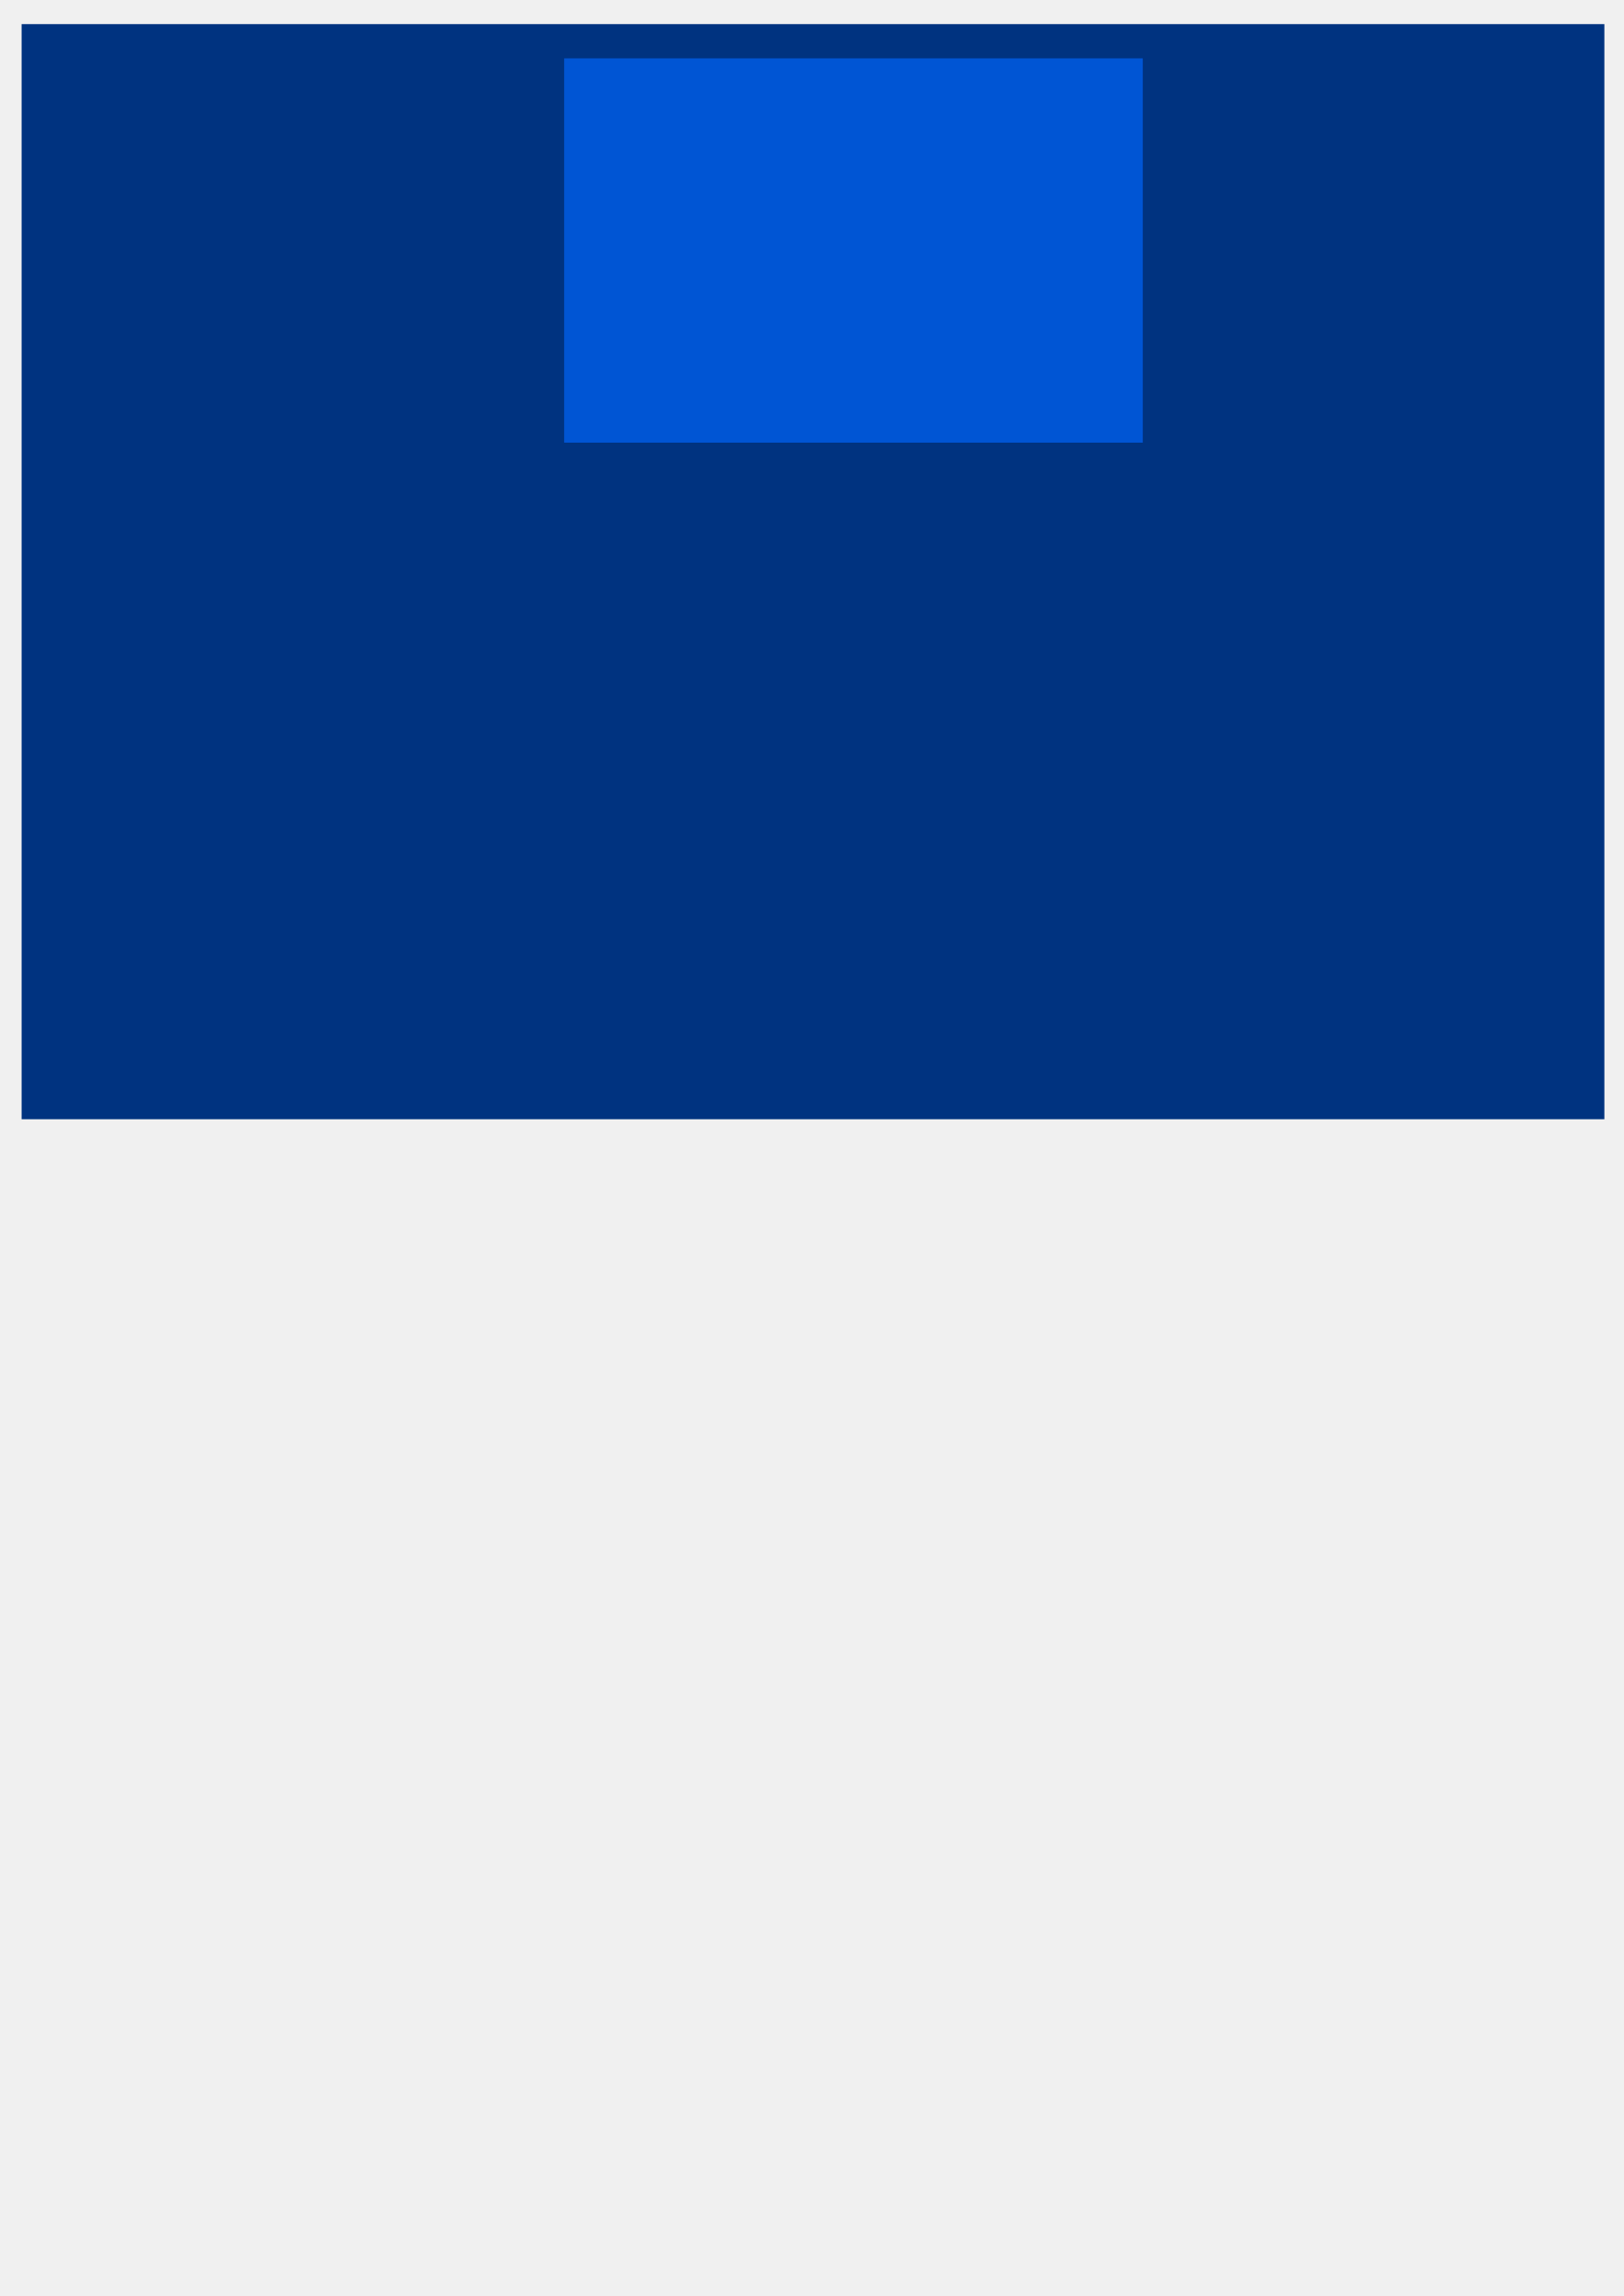
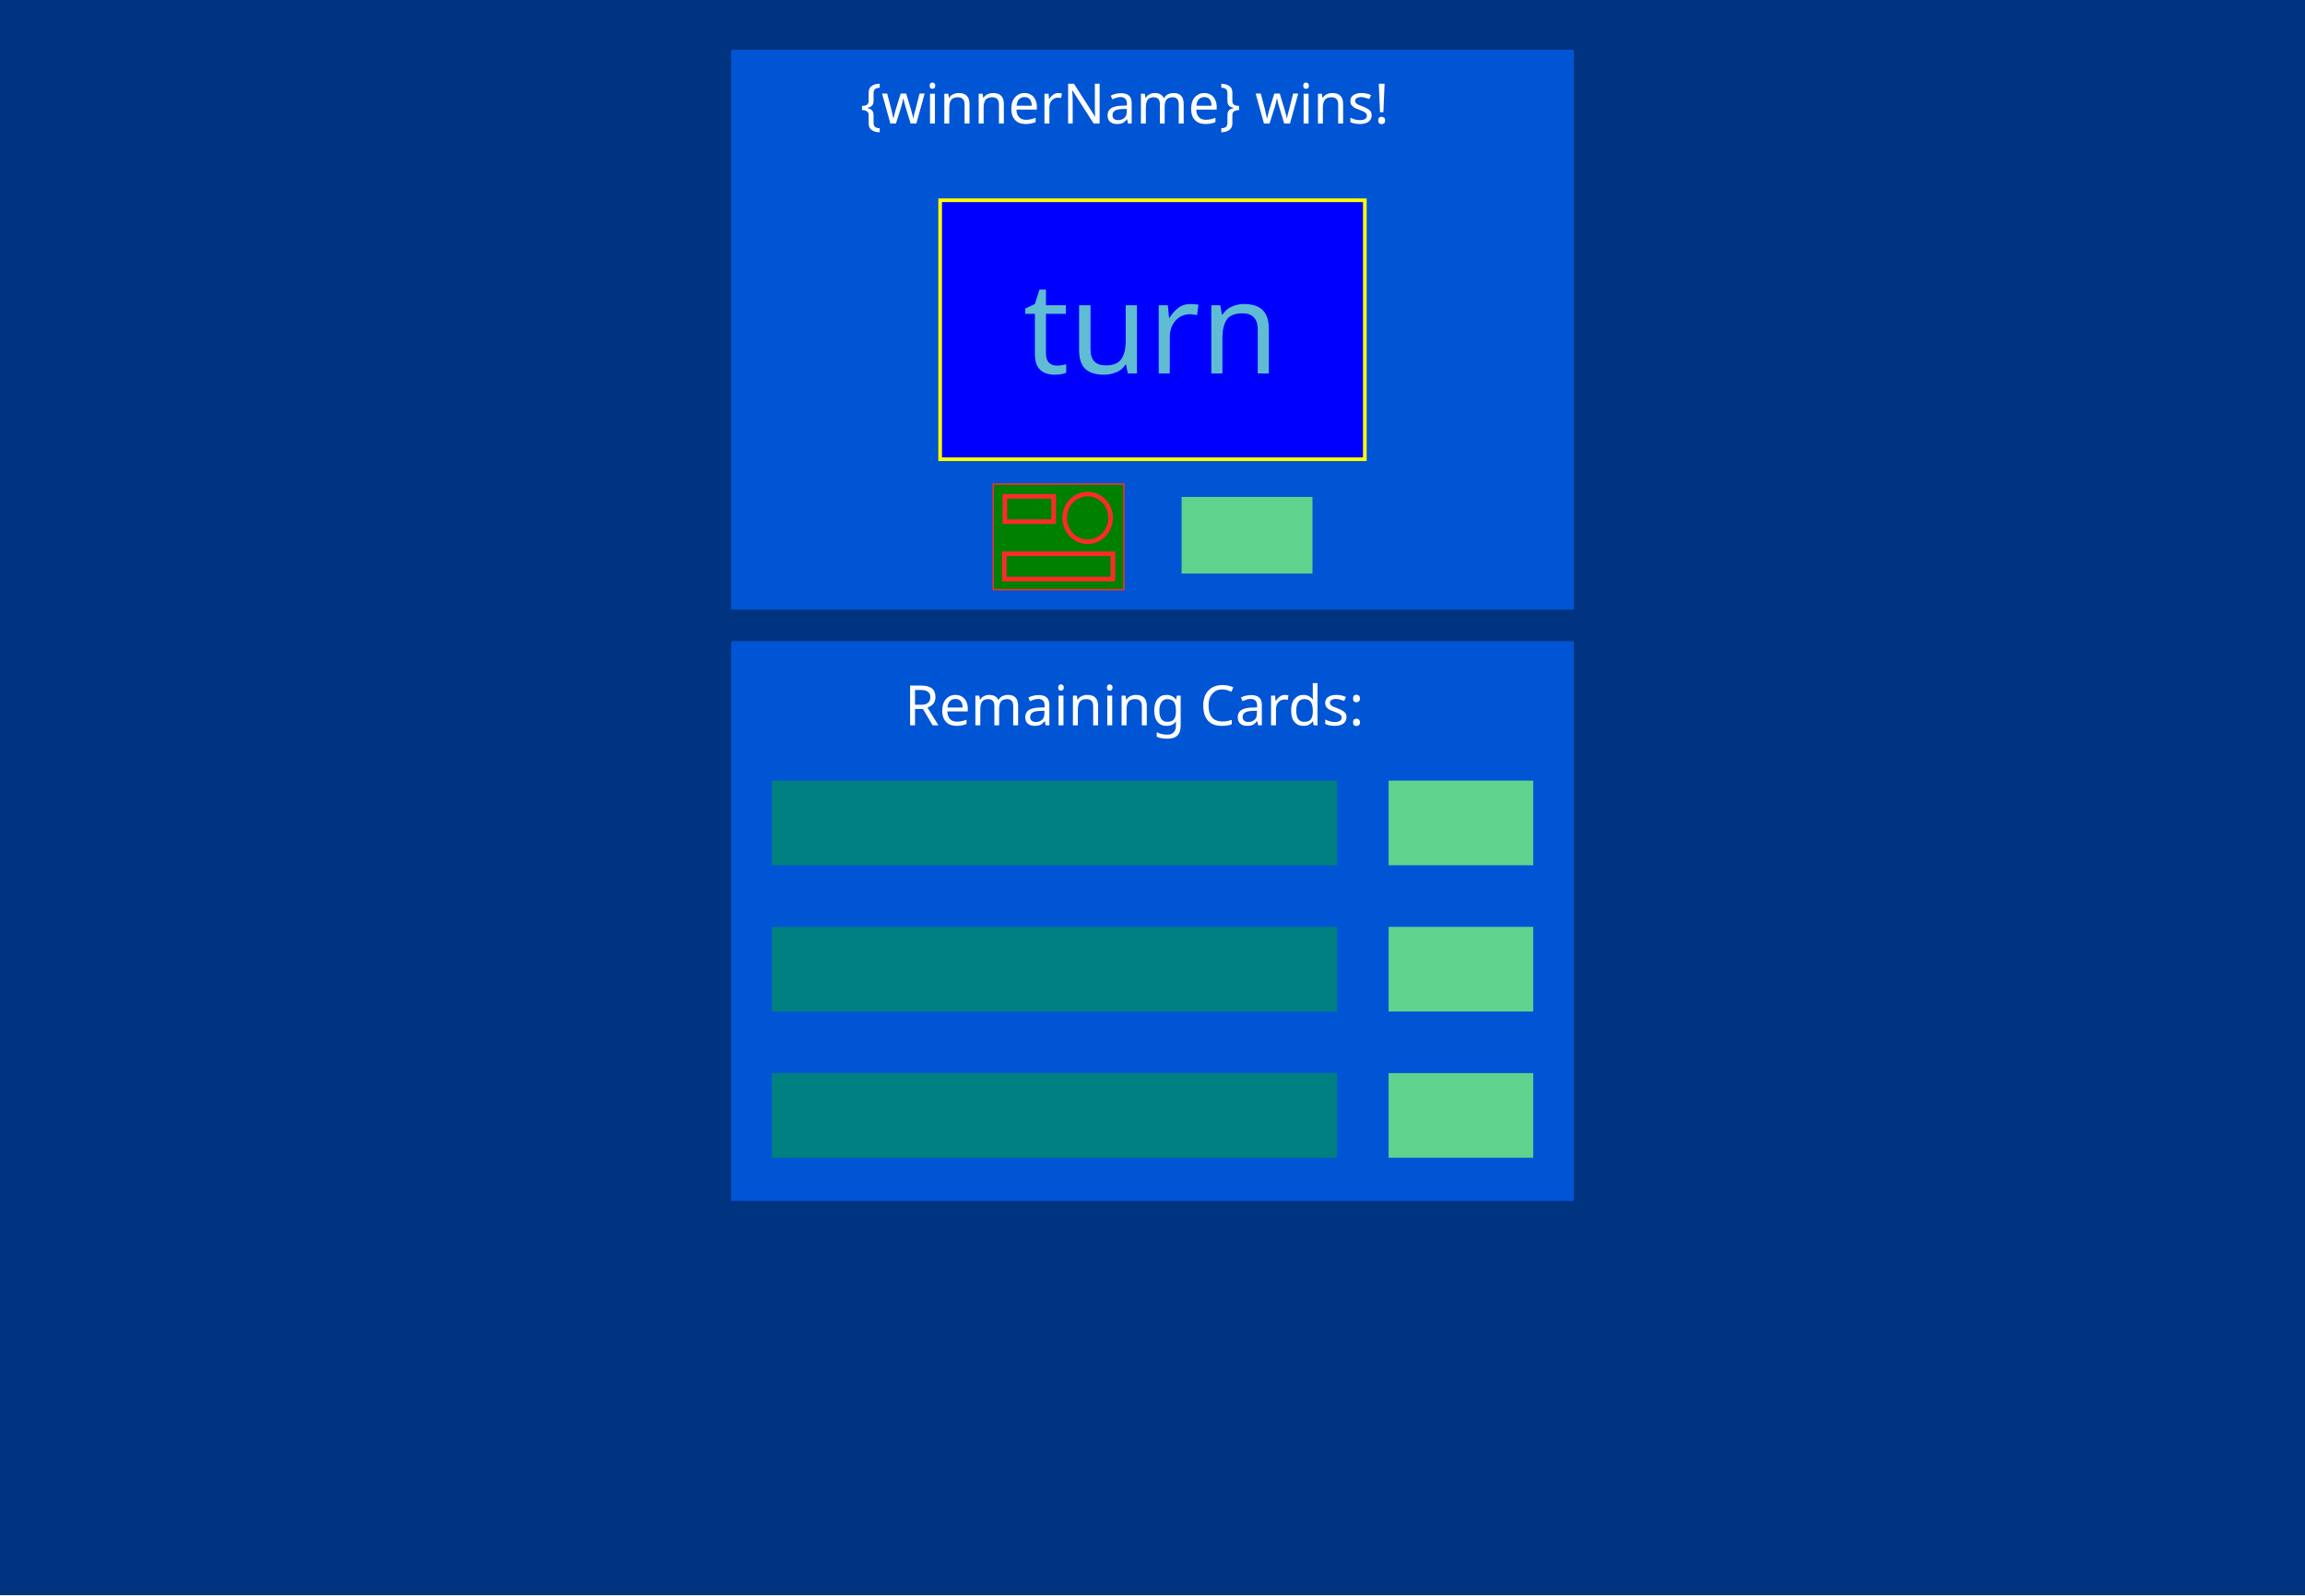
- <svg xmlns="http://www.w3.org/2000/svg" width="210mm" height="297mm" viewBox="0 0 210 297" version="1.1" id="svg8">
+ <svg xmlns="http://www.w3.org/2000/svg" width="204.704mm" height="141.659mm" viewBox="0 0 204.704 141.659" version="1.1" id="svg8">
  <defs id="defs2" />
-   <g id="layer1">
+   <g id="layer1" transform="translate(-2.795878,-3.120186)">
    <rect style="fill:#003380;fill-opacity:1;stroke:none;stroke-width:0.321;stroke-miterlimit:4;stroke-dasharray:none;stroke-dashoffset:0;stroke-opacity:1" id="rect815" width="204.704" height="141.659" x="2.796" y="3.12" />
-     <rect style="fill:#0055d4;fill-opacity:1;stroke:none;stroke-width:0.245;stroke-miterlimit:4;stroke-dasharray:none;stroke-dashoffset:0;stroke-opacity:1" id="rect819" width="74.835" height="49.712" x="72.965" y="7.547" />
+     <g id="g999" transform="translate(-10.38473)">
+       <rect y="7.547" x="78.115" height="49.712" width="74.835" id="rect819" style="fill:#0055d4;fill-opacity:1;stroke:none;stroke-width:0.245;stroke-miterlimit:4;stroke-dasharray:none;stroke-dashoffset:0;stroke-opacity:1" />
+       <text id="text994" y="14.085" x="89.589" style="font-style:normal;font-weight:normal;font-size:4.939px;line-height:1.25;font-family:sans-serif;letter-spacing:0px;word-spacing:0px;fill:#ffffff;fill-opacity:1;stroke:none;stroke-width:0.265" xml:space="preserve">
+         <tspan style="fill:#ffffff;stroke-width:0.265" y="14.085" x="89.589" id="tspan992">{winnerName} wins!</tspan>
+       </text>
+     </g>
+     <g id="g1049" transform="translate(-5.234674)">
+       <rect transform="scale(1,-1)" y="-43.903" x="91.524" height="22.999" width="37.716" id="rect819-3-7-5" style="fill:#0000ff;fill-opacity:1;stroke:#ffff00;stroke-width:0.323;stroke-miterlimit:4;stroke-dasharray:none;stroke-dashoffset:0;stroke-opacity:1" />
+       <text id="text1163-1" y="36.289" x="98.891" style="font-style:normal;font-weight:normal;font-size:11.312px;line-height:1.25;font-family:sans-serif;letter-spacing:0px;word-spacing:0px;fill:#5fbcd3;fill-opacity:1;stroke:none;stroke-width:0.606" xml:space="preserve">
+         <tspan style="fill:#5fbcd3;stroke-width:0.606" y="36.289" x="98.891" id="tspan1161-9">turn</tspan>
+       </text>
+       <g transform="matrix(0.7637859,0,0,0.7637859,18.03473,12.68113)" id="g893">
+         <rect style="fill:#008000;fill-opacity:1;stroke:#ff2a2a;stroke-width:0.167;stroke-miterlimit:4;stroke-dasharray:none;stroke-dashoffset:0;stroke-opacity:1" id="rect863-0" width="15.185" height="12.28" x="102.389" y="43.77" />
+         <ellipse style="fill:#008000;fill-opacity:1;stroke:#ff2a2a;stroke-width:0.529;stroke-miterlimit:4;stroke-dasharray:none;stroke-dashoffset:0;stroke-opacity:1" id="path899-4-7" cx="113.365" cy="47.697" rx="2.673" ry="2.773" />
+         <rect style="fill:#008000;fill-opacity:1;stroke:#ff2a2a;stroke-width:0.529;stroke-miterlimit:4;stroke-dasharray:none;stroke-dashoffset:0;stroke-opacity:1" id="rect901-3-2" width="12.628" height="2.94" x="103.677" y="51.873" />
+         <rect style="fill:#008000;fill-opacity:1;stroke:#ff2a2a;stroke-width:0.529;stroke-miterlimit:4;stroke-dasharray:none;stroke-dashoffset:0;stroke-opacity:1" id="rect903-8-9" width="5.679" height="2.94" x="103.743" y="45.191" />
+       </g>
+       <rect y="47.252" x="112.967" height="6.804" width="11.623" id="rect909" style="fill:#5fd38d;fill-opacity:1;stroke:none;stroke-width:0.265;stroke-miterlimit:4;stroke-dasharray:none;stroke-dashoffset:0;stroke-opacity:1" />
+     </g>
+     <g id="g1029" transform="translate(-5.234678)">
+       <rect y="60.066" x="72.965" height="49.712" width="74.835" id="rect819-3" style="fill:#0055d4;fill-opacity:1;stroke:none;stroke-width:0.245;stroke-miterlimit:4;stroke-dasharray:none;stroke-dashoffset:0;stroke-opacity:1" />
+       <text id="text942" y="67.533" x="88.373" style="font-style:normal;font-weight:normal;font-size:4.939px;line-height:1.25;font-family:sans-serif;letter-spacing:0px;word-spacing:0px;fill:#ffffff;fill-opacity:1;stroke:none;stroke-width:0.265" xml:space="preserve">
+         <tspan style="fill:#ffffff;stroke-width:0.265" y="67.533" x="88.373" id="tspan940">Remaining Cards:</tspan>
+       </text>
+       <g transform="matrix(1.104997,0,0,1.104997,-12.47584,-7.606465)" id="g1004">
+         <rect style="fill:#5fd38d;fill-opacity:1;stroke:none;stroke-width:0.265;stroke-miterlimit:4;stroke-dasharray:none;stroke-dashoffset:0;stroke-opacity:1" id="rect909-7" width="11.623" height="6.804" x="130.16" y="95.952" />
+         <rect style="fill:#5fd38d;fill-opacity:1;stroke:none;stroke-width:0.265;stroke-miterlimit:4;stroke-dasharray:none;stroke-dashoffset:0;stroke-opacity:1" id="rect909-5" width="11.623" height="6.804" x="130.16" y="84.198" />
+         <rect style="fill:#5fd38d;fill-opacity:1;stroke:none;stroke-width:0.265;stroke-miterlimit:4;stroke-dasharray:none;stroke-dashoffset:0;stroke-opacity:1" id="rect909-6" width="11.623" height="6.804" x="130.16" y="72.444" />
+         <rect style="fill:#008080;fill-opacity:1;stroke:none;stroke-width:0.524;stroke-miterlimit:4;stroke-dasharray:none;stroke-dashoffset:0;stroke-opacity:1" id="rect909-7-0" width="45.432" height="6.804" x="80.585" y="95.952" />
+         <rect style="fill:#008080;fill-opacity:1;stroke:none;stroke-width:0.524;stroke-miterlimit:4;stroke-dasharray:none;stroke-dashoffset:0;stroke-opacity:1" id="rect909-5-4" width="45.432" height="6.804" x="80.585" y="84.198" />
+         <rect style="fill:#008080;fill-opacity:1;stroke:none;stroke-width:0.524;stroke-miterlimit:4;stroke-dasharray:none;stroke-dashoffset:0;stroke-opacity:1" id="rect909-6-8" width="45.432" height="6.804" x="80.585" y="72.444" />
+       </g>
+     </g>
  </g>
</svg>
